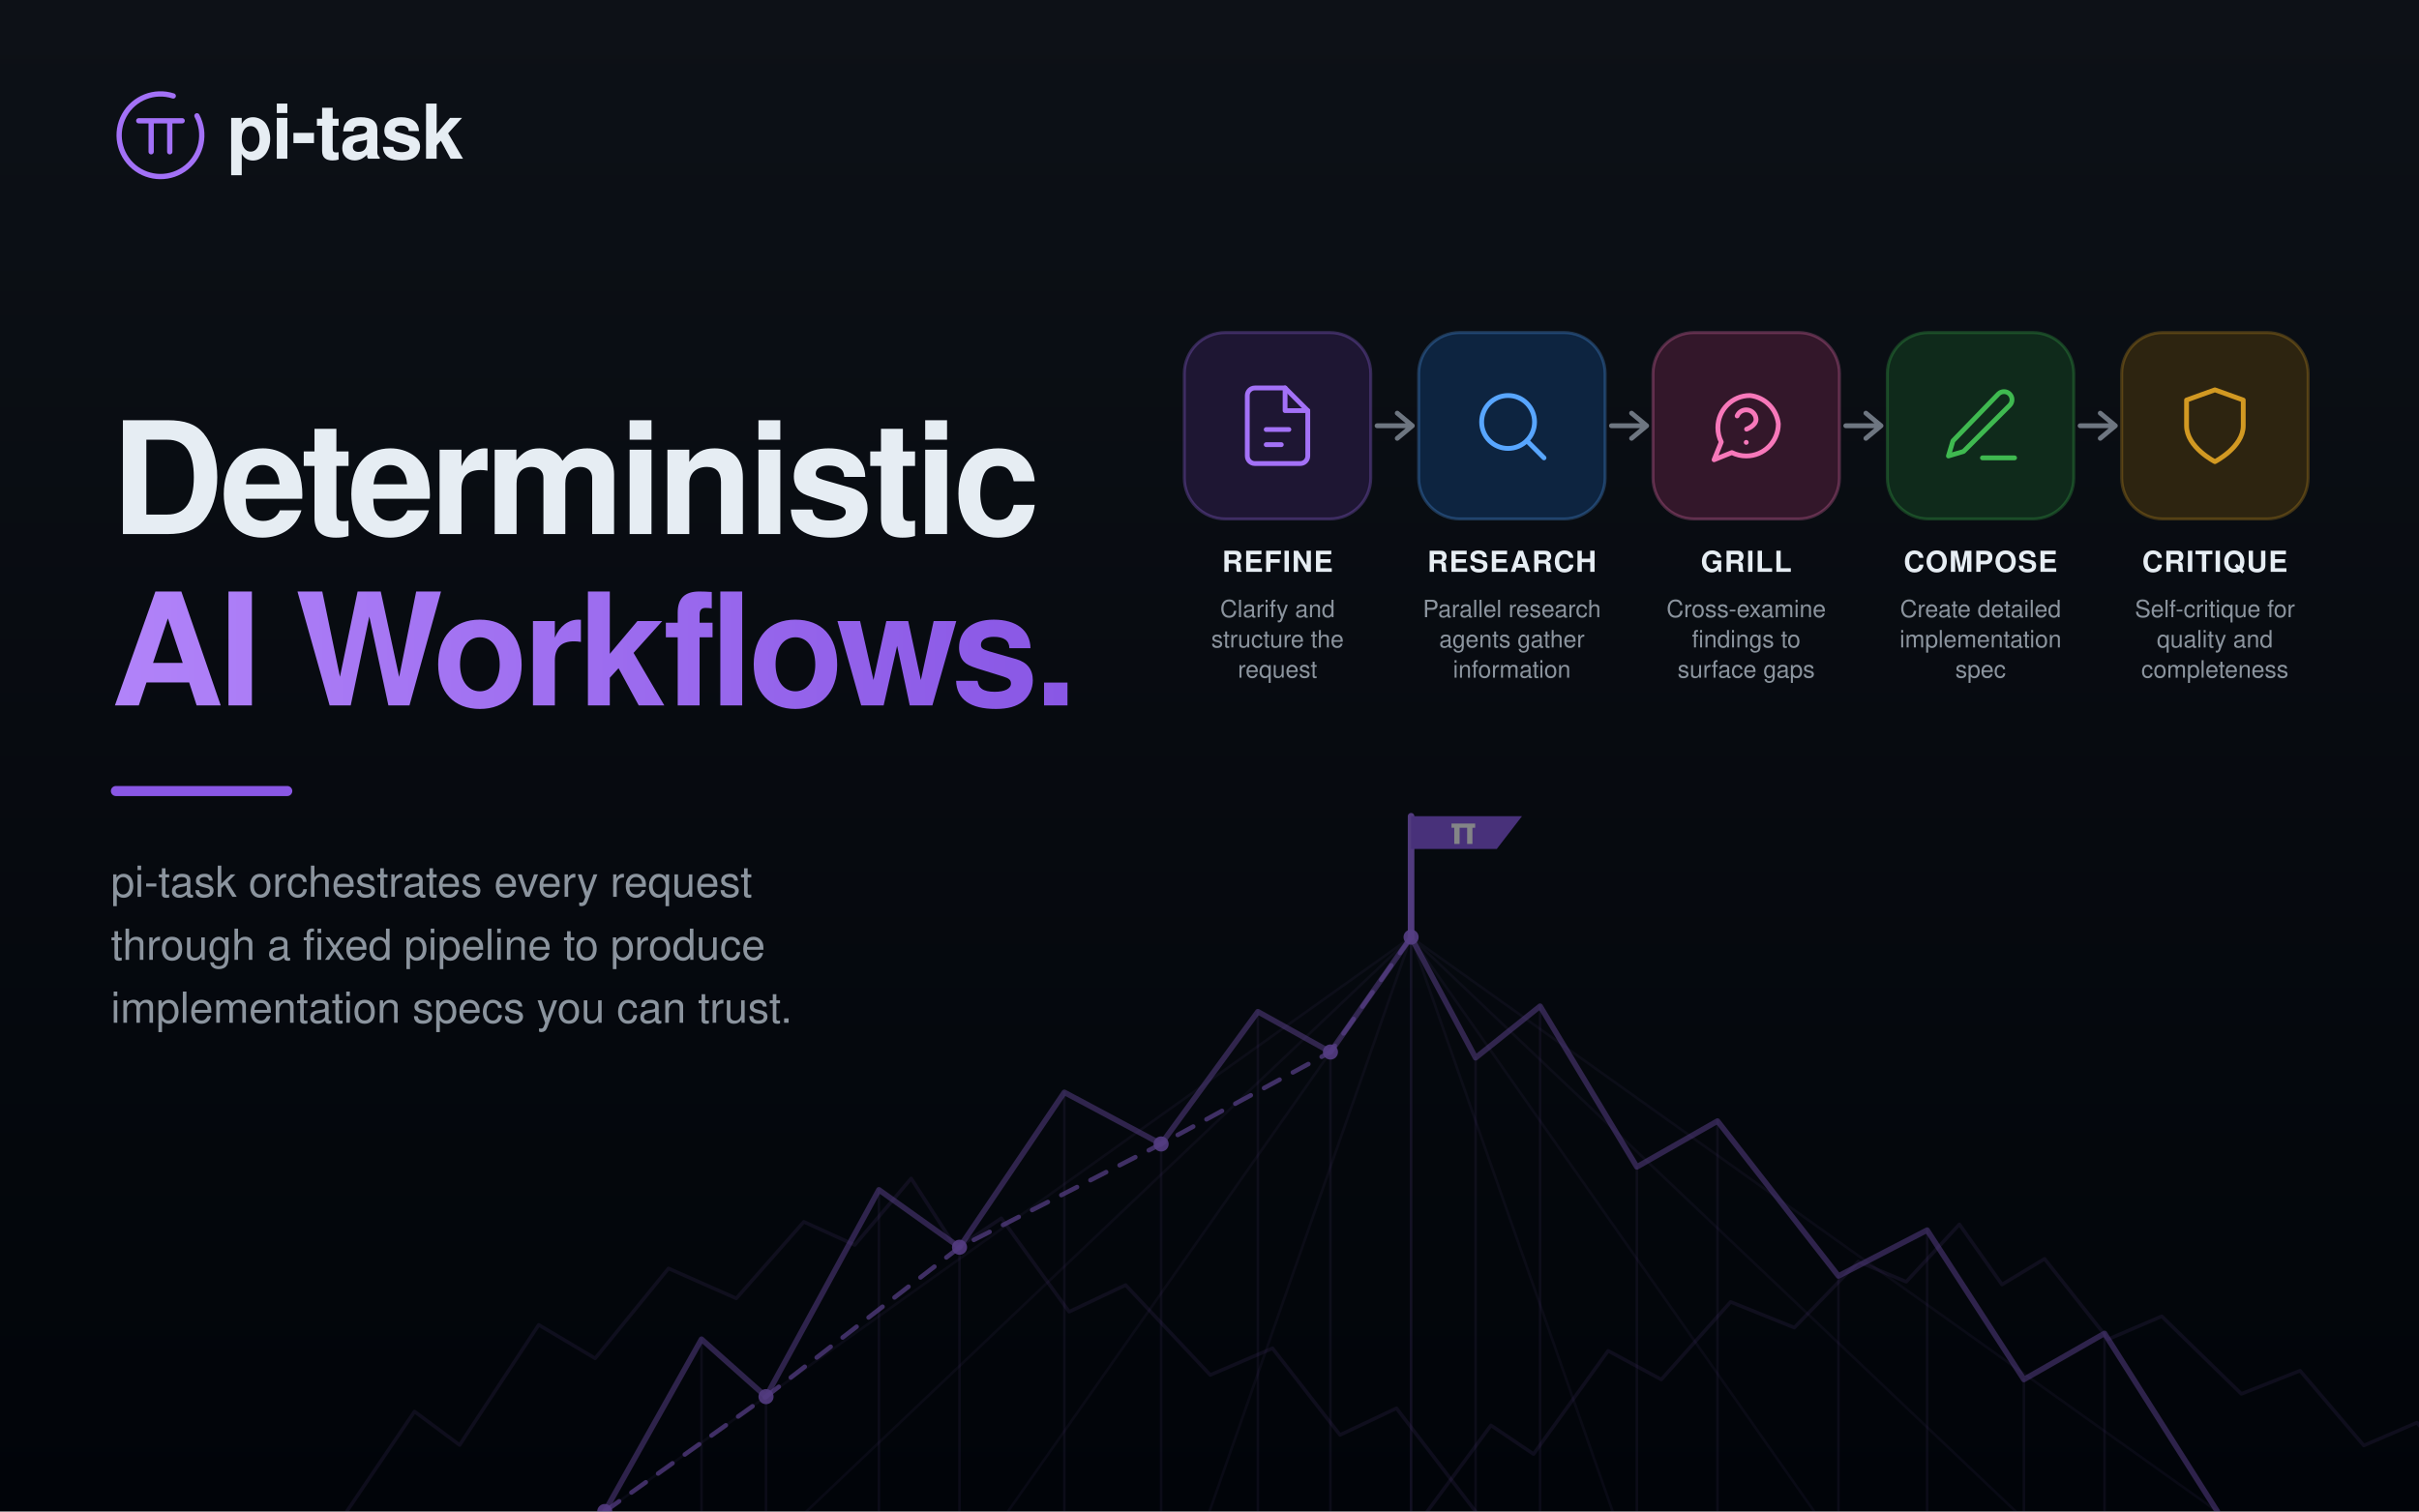
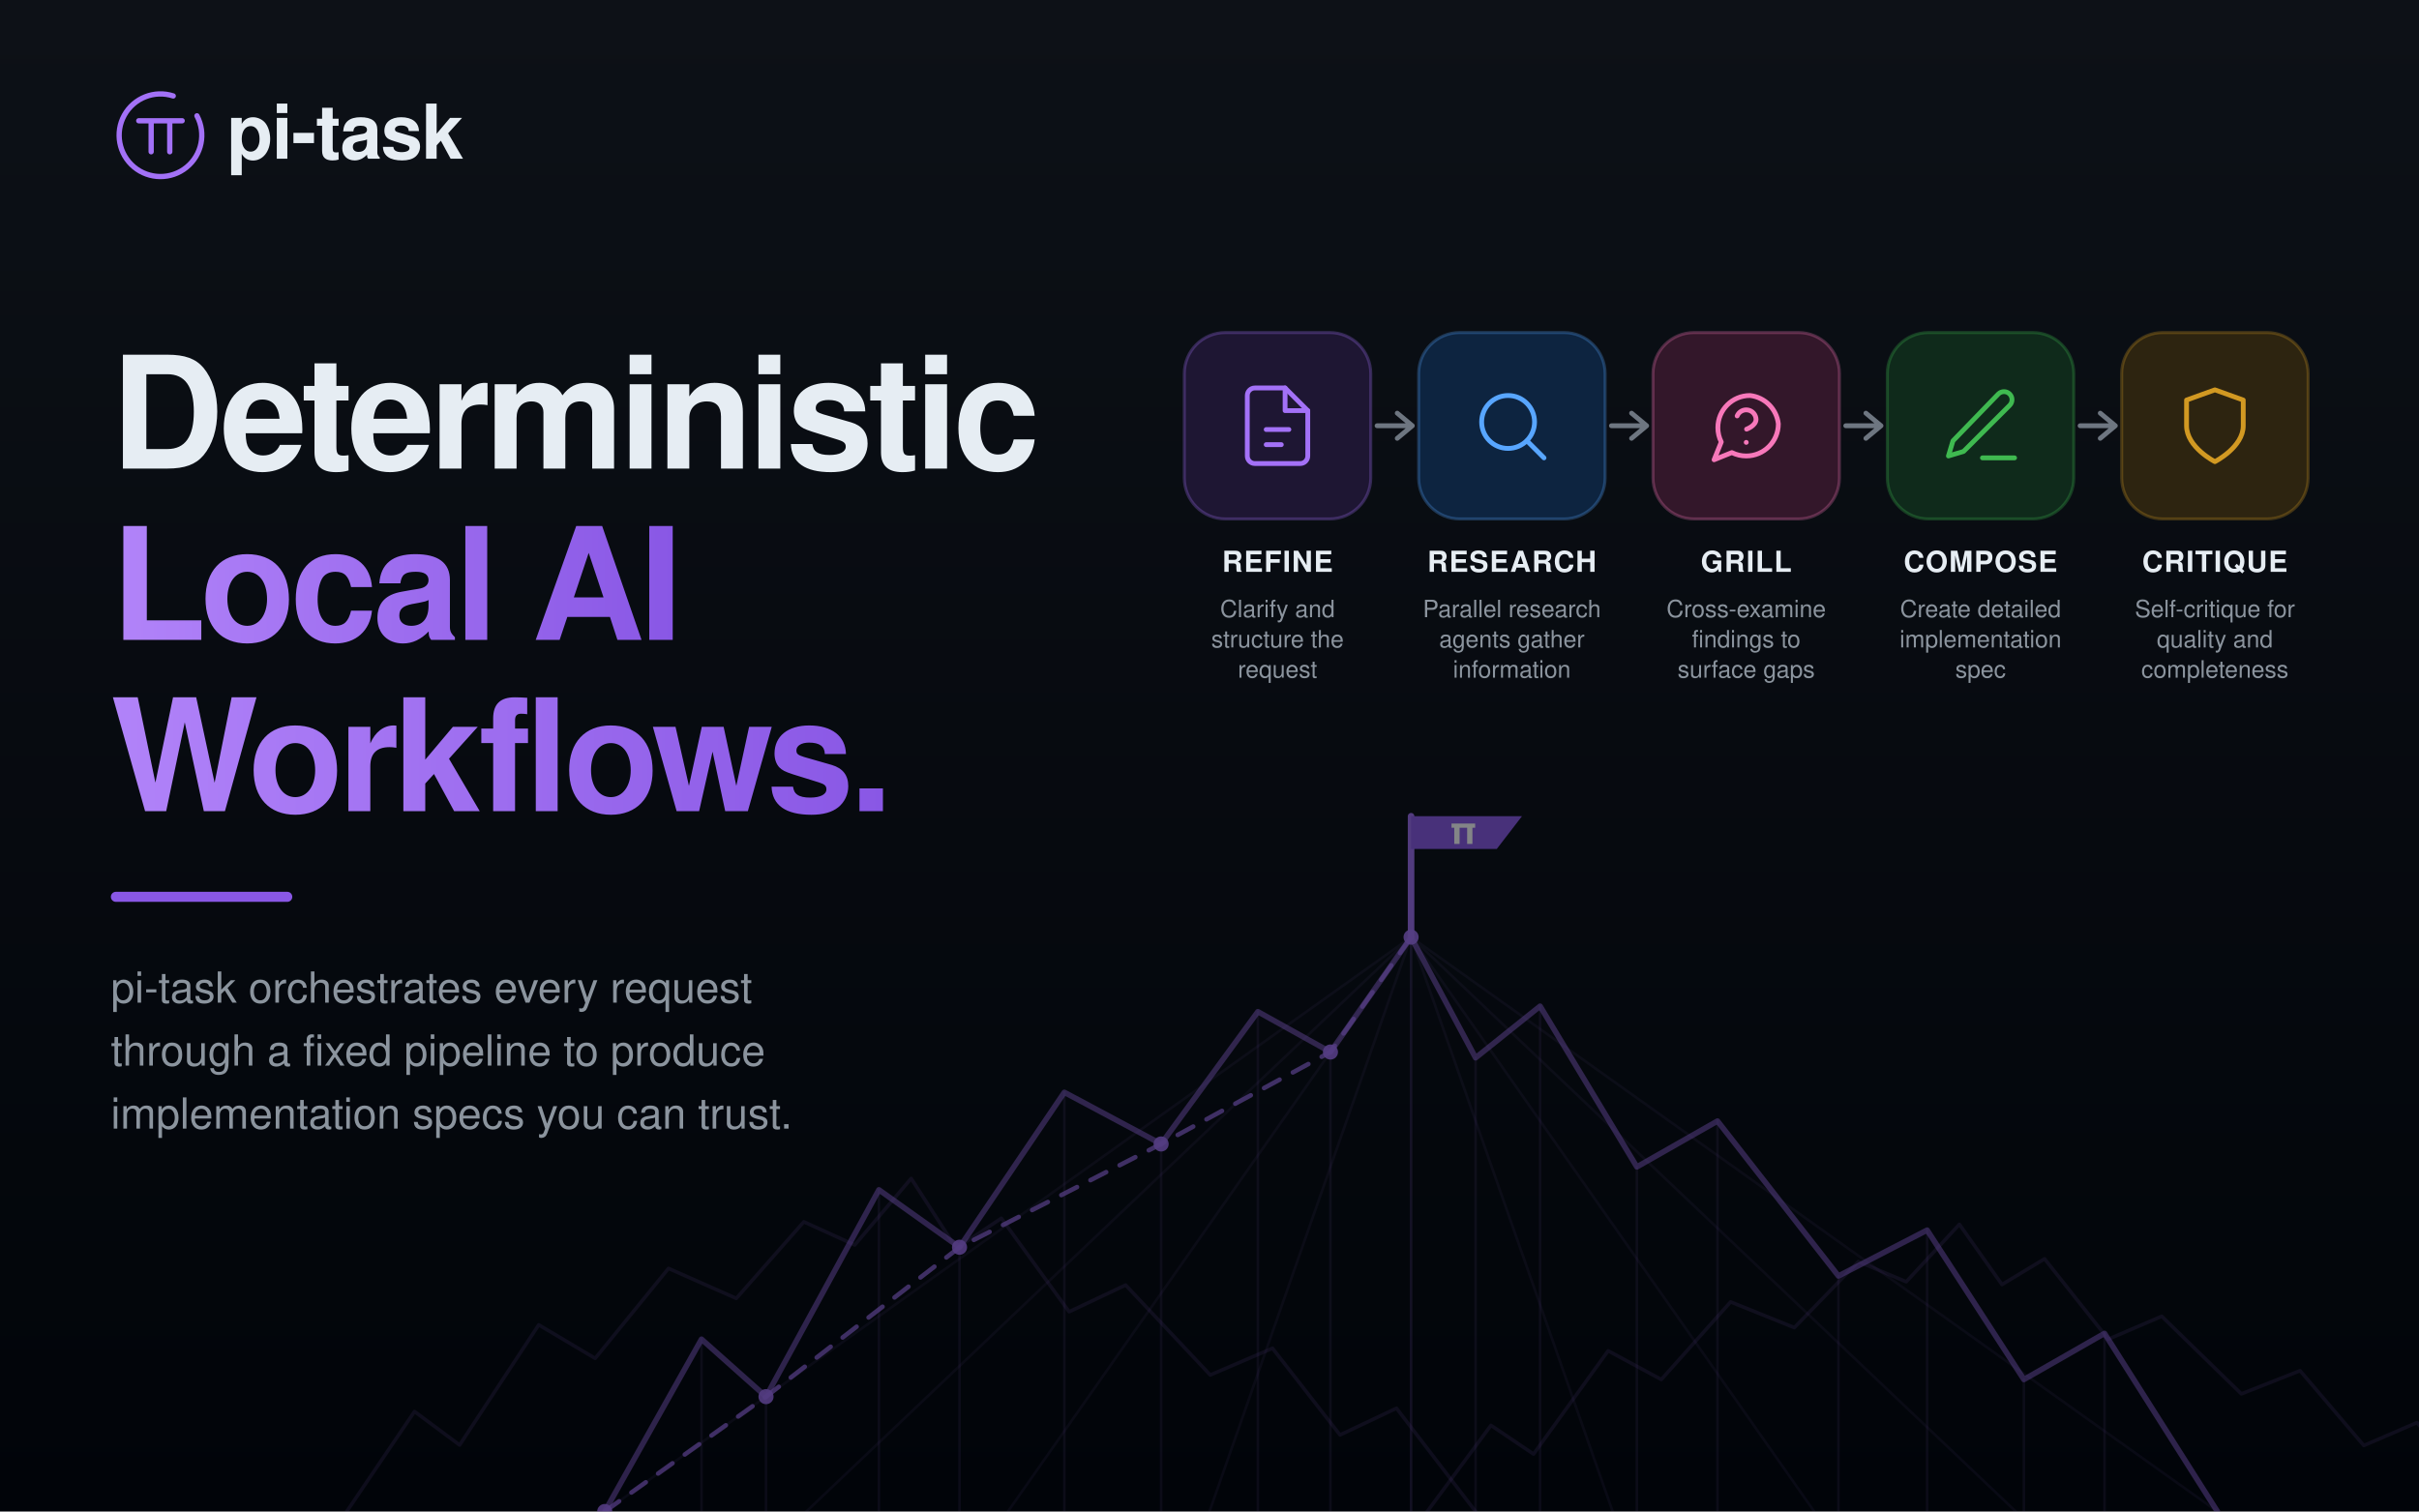
- <svg xmlns="http://www.w3.org/2000/svg" viewBox="0 0 960 600" width="960" height="600" font-family="-apple-system, BlinkMacSystemFont, 'Segoe UI', Helvetica, 'Liberation Sans', Arial, sans-serif" role="img" aria-label="pi-task — Deterministic AI Workflows. Every request runs a fixed pipeline: refine to clarify and structure it, research to gather information in parallel, grill to cross-examine the findings, compose to write the implementation spec, critique to check it for quality and completeness.">
+ <svg xmlns="http://www.w3.org/2000/svg" viewBox="0 0 960 600" width="960" height="600" font-family="-apple-system, BlinkMacSystemFont, 'Segoe UI', Helvetica, 'Liberation Sans', Arial, sans-serif" role="img" aria-label="pi-task — Deterministic Local AI Workflows. Every request runs a fixed pipeline: refine to clarify and structure it, research to gather information in parallel, grill to cross-examine the findings, compose to write the implementation spec, critique to check it for quality and completeness.">
  <defs>
    <clipPath id="frame">
      <rect x="0" y="0" width="960" height="600" />
    </clipPath>
    <linearGradient id="bg" x1="0" y1="0" x2="0" y2="1">
      <stop offset="0" stop-color="#0d1117" />
      <stop offset="1" stop-color="#010409" />
    </linearGradient>
    <linearGradient id="hl" x1="0" y1="0" x2="1" y2="0">
      <stop offset="0" stop-color="#b183f9" />
      <stop offset="1" stop-color="#8957e5" />
    </linearGradient>
  </defs>
  <rect width="960" height="600" fill="url(#bg)" />
  <g clip-path="url(#frame)" fill="none" stroke="#a371f7" stroke-linecap="round" stroke-linejoin="round" opacity="0.5">
    <path d="M137.6 600.0L164.5 560.3L182.4 573.6L213.8 525.9L236.2 539.2L265.3 503.5L292.2 515.4L319.0 485.0L339.2 494.2L361.6 467.8L379.5 495.5L397.4 483.6L424.3 520.7L446.7 510.1L480.3 545.8L505.0 535.2L531.8 569.6L554.2 559.0L585.6 600.0" stroke-width="1.4" opacity="0.16" />
    <path d="M566.4 600.0L591.7 565.8L608.6 577.2L638.2 536.2L659.3 547.6L686.8 516.8L712.1 527.0L737.5 500.8L756.5 508.8L777.6 486.0L794.5 509.9L811.4 499.7L836.7 531.6L857.9 522.5L889.5 553.3L912.8 544.1L938.1 573.8L959.2 564.7L988.8 600.0" stroke-width="1.4" opacity="0.16" />
    <path d="M560.0 372.0L240.0 600M560.0 372.0L320.0 600M560.0 372.0L400.0 600M560.0 372.0L480.0 600M560.0 372.0L560.0 600M560.0 372.0L640.0 600M560.0 372.0L720.0 600M560.0 372.0L800.0 600M560.0 372.0L880.0 600" stroke-width="1" opacity="0.1" />
    <path d="M278.4 531.6L278.4 600M304.0 554.4L304.0 600M348.8 472.3L348.8 600M380.8 495.1L380.8 600M422.4 433.6L422.4 600M460.8 454.1L460.8 600M499.2 401.6L499.2 600M528.0 417.6L528.0 600M560.0 372.0L560.0 600M585.6 419.9L585.6 600M611.2 399.4L611.2 600M649.6 463.2L649.6 600M681.6 445.0L681.6 600M729.6 506.5L729.6 600M764.8 488.3L764.8 600M803.2 547.6L803.2 600M835.2 529.3L835.2 600" stroke-width="1" opacity="0.13" />
    <path d="M240.0 600.0L278.4 531.6L304.0 554.4L348.8 472.3L380.8 495.1L422.4 433.6L460.8 454.1L499.2 401.6L528.0 417.6L560.0 372.0L585.6 419.9L611.2 399.4L649.6 463.2L681.6 445.0L729.6 506.5L764.8 488.3L803.2 547.6L835.2 529.3L880.0 600.0" stroke-width="2.2" opacity="0.55" />
    <path d="M240.0 600.0L304.0 554.4L380.8 495.1L460.8 454.1L528.0 417.6L560.0 372.0" stroke-width="1.8" stroke-dasharray="7 6" opacity="0.75" />
    <circle cx="240.0" cy="600.0" r="3" fill="#a371f7" stroke="none" opacity="0.9" />
    <circle cx="304.0" cy="554.4" r="3" fill="#a371f7" stroke="none" opacity="0.9" />
    <circle cx="380.8" cy="495.1" r="3" fill="#a371f7" stroke="none" opacity="0.9" />
    <circle cx="460.8" cy="454.1" r="3" fill="#a371f7" stroke="none" opacity="0.9" />
    <circle cx="528.0" cy="417.6" r="3" fill="#a371f7" stroke="none" opacity="0.9" />
    <circle cx="560.0" cy="372.0" r="3" fill="#a371f7" stroke="none" opacity="0.9" />
    <path d="M560.0 372.0L560.0 324.0" stroke-width="2.6" opacity="0.95" />
    <path d="M560.0 324.0h44l-10 13h-34z" fill="#8957e5" stroke="none" />
    <text x="575.0" y="335.0" font-size="15" font-weight="700" fill="#fff" stroke="none">π</text>
  </g>
  <g transform="translate(44,34) scale(0.82)" fill="none" stroke="#a371f7" stroke-width="2.56" stroke-linecap="round" stroke-linejoin="round">
    <path d="M30.18 4.98A20 20 0 1 0 41.66 14.61" />
    <path d="M13.5 17H34.5M19.5 17V32M28.5 17V32" />
  </g>
  <text x="90" y="63" font-size="30" font-weight="700" fill="#e6edf3" letter-spacing="-0.5">pi-task</text>
-   <text x="44" y="212" font-size="62" font-weight="700" fill="#e6edf3" letter-spacing="-2">Deterministic</text>
-   <text x="44" y="280" font-size="62" font-weight="700" fill="url(#hl)" letter-spacing="-2">AI Workflows.</text>
-   <rect x="44" y="312" width="72" height="4" rx="2" fill="#8957e5" />
-   <text x="44" y="356" font-size="17" fill="#8b949e">pi-task orchestrates every request</text>
-   <text x="44" y="381" font-size="17" fill="#8b949e">through a fixed pipeline to produce</text>
-   <text x="44" y="406" font-size="17" fill="#8b949e">implementation specs you can trust.</text>
+   <text x="44" y="186" font-size="62" font-weight="700" fill="#e6edf3" letter-spacing="-2">Deterministic</text>
+   <text x="44" y="254" font-size="62" font-weight="700" fill="url(#hl)" letter-spacing="-2">Local AI</text>
+   <text x="44" y="322" font-size="62" font-weight="700" fill="url(#hl)" letter-spacing="-2">Workflows.</text>
+   <rect x="44" y="354" width="72" height="4" rx="2" fill="#8957e5" />
+   <text x="44" y="398" font-size="17" fill="#8b949e">pi-task orchestrates every request</text>
+   <text x="44" y="423" font-size="17" fill="#8b949e">through a fixed pipeline to produce</text>
+   <text x="44" y="448" font-size="17" fill="#8b949e">implementation specs you can trust.</text>
  <rect x="470.0" y="132" width="74" height="74" rx="16.3" fill="#1e1633" stroke="#a371f7" stroke-opacity="0.28" stroke-width="1.2" />
  <g transform="translate(489.0,151.0) scale(1.5)" fill="none" stroke="#a371f7" stroke-width="1.27" stroke-linecap="round" stroke-linejoin="round">
    <path d="M14 2H6a2 2 0 0 0-2 2v16a2 2 0 0 0 2 2h12a2 2 0 0 0 2-2V8z" />
    <path d="M14 2v6h6" />
    <path d="M9 13h6M9 17h4" />
  </g>
  <text x="507.0" y="227" text-anchor="middle" font-size="11.5" font-weight="700" fill="#e6edf3" letter-spacing="0.4">REFINE</text>
  <text x="507.0" y="245" text-anchor="middle" font-size="9.5" fill="#8b949e">Clarify and</text>
  <text x="507.0" y="257" text-anchor="middle" font-size="9.5" fill="#8b949e">structure the</text>
  <text x="507.0" y="269" text-anchor="middle" font-size="9.5" fill="#8b949e">request</text>
  <path d="M546.5 169h14M554.5 164l6 5-6 5" fill="none" stroke="#6e7681" stroke-width="1.9" stroke-linecap="round" stroke-linejoin="round" />
  <rect x="563.0" y="132" width="74" height="74" rx="16.3" fill="#0d2440" stroke="#58a6ff" stroke-opacity="0.28" stroke-width="1.2" />
  <g transform="translate(582.0,151.0) scale(1.5)" fill="none" stroke="#58a6ff" stroke-width="1.27" stroke-linecap="round" stroke-linejoin="round">
    <circle cx="11" cy="11" r="7" />
    <path d="M20.5 20.5 16 16" />
  </g>
  <text x="600.0" y="227" text-anchor="middle" font-size="11.5" font-weight="700" fill="#e6edf3" letter-spacing="0.4">RESEARCH</text>
  <text x="600.0" y="245" text-anchor="middle" font-size="9.5" fill="#8b949e">Parallel research</text>
  <text x="600.0" y="257" text-anchor="middle" font-size="9.5" fill="#8b949e">agents gather</text>
  <text x="600.0" y="269" text-anchor="middle" font-size="9.5" fill="#8b949e">information</text>
  <path d="M639.5 169h14M647.5 164l6 5-6 5" fill="none" stroke="#6e7681" stroke-width="1.9" stroke-linecap="round" stroke-linejoin="round" />
  <rect x="656.0" y="132" width="74" height="74" rx="16.3" fill="#33172a" stroke="#f778ba" stroke-opacity="0.28" stroke-width="1.2" />
  <g transform="translate(675.0,151.0) scale(1.5)" fill="none" stroke="#f778ba" stroke-width="1.27" stroke-linecap="round" stroke-linejoin="round">
    <path d="M20.5 11.5a8.5 8.5 0 0 1-8.5 8.5 8.4 8.4 0 0 1-3.8-.9L3.5 21l1.9-4.7a8.4 8.4 0 0 1-.9-3.8 8.5 8.5 0 0 1 8.5-8.5 8.5 8.5 0 0 1 7.5 7.5z" />
    <path d="M9.6 9.4a2.6 2.6 0 0 1 5 .9c0 1.7-2.5 2.6-2.5 2.6" />
    <path d="M12 16.4h.01" />
  </g>
  <text x="693.0" y="227" text-anchor="middle" font-size="11.5" font-weight="700" fill="#e6edf3" letter-spacing="0.4">GRILL</text>
  <text x="693.0" y="245" text-anchor="middle" font-size="9.5" fill="#8b949e">Cross-examine</text>
  <text x="693.0" y="257" text-anchor="middle" font-size="9.5" fill="#8b949e">findings to</text>
  <text x="693.0" y="269" text-anchor="middle" font-size="9.5" fill="#8b949e">surface gaps</text>
  <path d="M732.5 169h14M740.5 164l6 5-6 5" fill="none" stroke="#6e7681" stroke-width="1.9" stroke-linecap="round" stroke-linejoin="round" />
  <rect x="749.0" y="132" width="74" height="74" rx="16.3" fill="#0f2a1b" stroke="#3fb950" stroke-opacity="0.28" stroke-width="1.2" />
  <g transform="translate(768.0,151.0) scale(1.5)" fill="none" stroke="#3fb950" stroke-width="1.27" stroke-linecap="round" stroke-linejoin="round">
    <path d="M12.5 20.5H21" />
    <path d="M16.7 3.6a2.1 2.1 0 0 1 3 3L7.5 18.8 3.5 20l1.2-4z" />
  </g>
  <text x="786.0" y="227" text-anchor="middle" font-size="11.5" font-weight="700" fill="#e6edf3" letter-spacing="0.4">COMPOSE</text>
  <text x="786.0" y="245" text-anchor="middle" font-size="9.5" fill="#8b949e">Create detailed</text>
  <text x="786.0" y="257" text-anchor="middle" font-size="9.5" fill="#8b949e">implementation</text>
  <text x="786.0" y="269" text-anchor="middle" font-size="9.5" fill="#8b949e">spec</text>
  <path d="M825.5 169h14M833.5 164l6 5-6 5" fill="none" stroke="#6e7681" stroke-width="1.9" stroke-linecap="round" stroke-linejoin="round" />
  <rect x="842.0" y="132" width="74" height="74" rx="16.3" fill="#2d2410" stroke="#d29922" stroke-opacity="0.28" stroke-width="1.2" />
  <g transform="translate(861.0,151.0) scale(1.5)" fill="none" stroke="#d29922" stroke-width="1.27" stroke-linecap="round" stroke-linejoin="round">
    <path d="M12 21.5s7.5-3.8 7.5-9.5V5.2L12 2.5 4.5 5.2V12c0 5.7 7.5 9.5 7.5 9.5z" />
  </g>
  <text x="879.0" y="227" text-anchor="middle" font-size="11.5" font-weight="700" fill="#e6edf3" letter-spacing="0.4">CRITIQUE</text>
  <text x="879.0" y="245" text-anchor="middle" font-size="9.5" fill="#8b949e">Self-critique for</text>
  <text x="879.0" y="257" text-anchor="middle" font-size="9.5" fill="#8b949e">quality and</text>
  <text x="879.0" y="269" text-anchor="middle" font-size="9.5" fill="#8b949e">completeness</text>
</svg>
